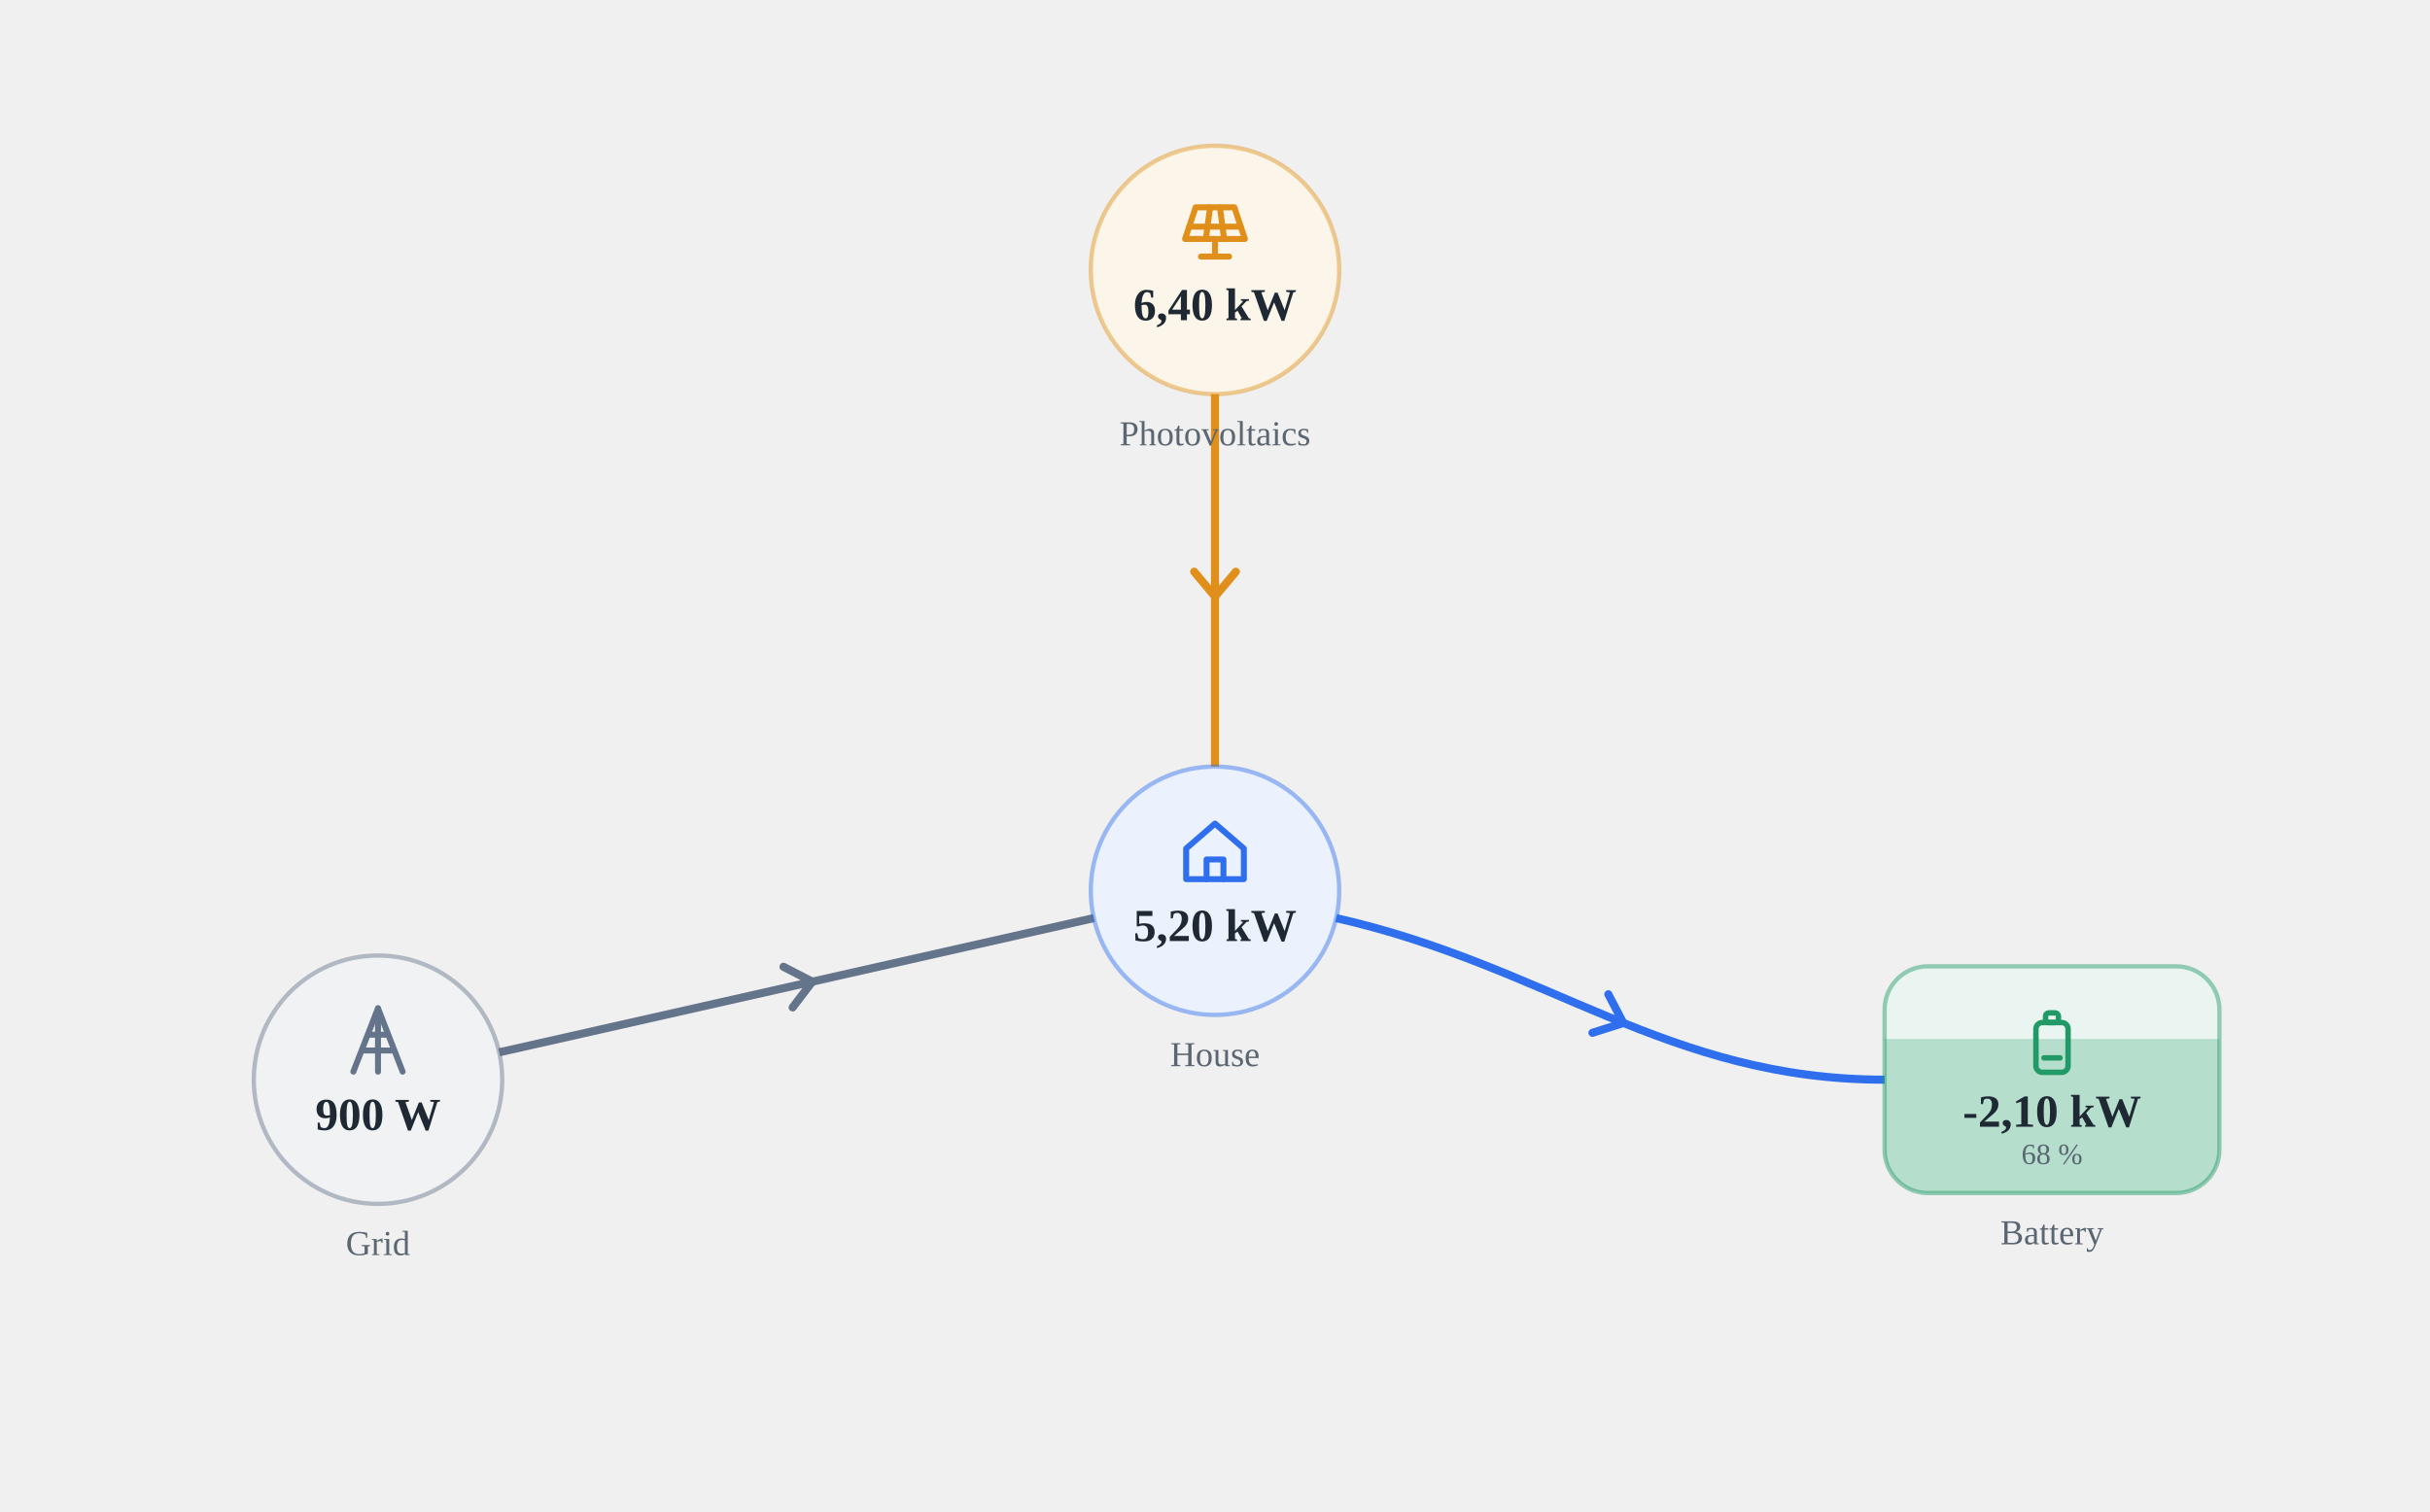
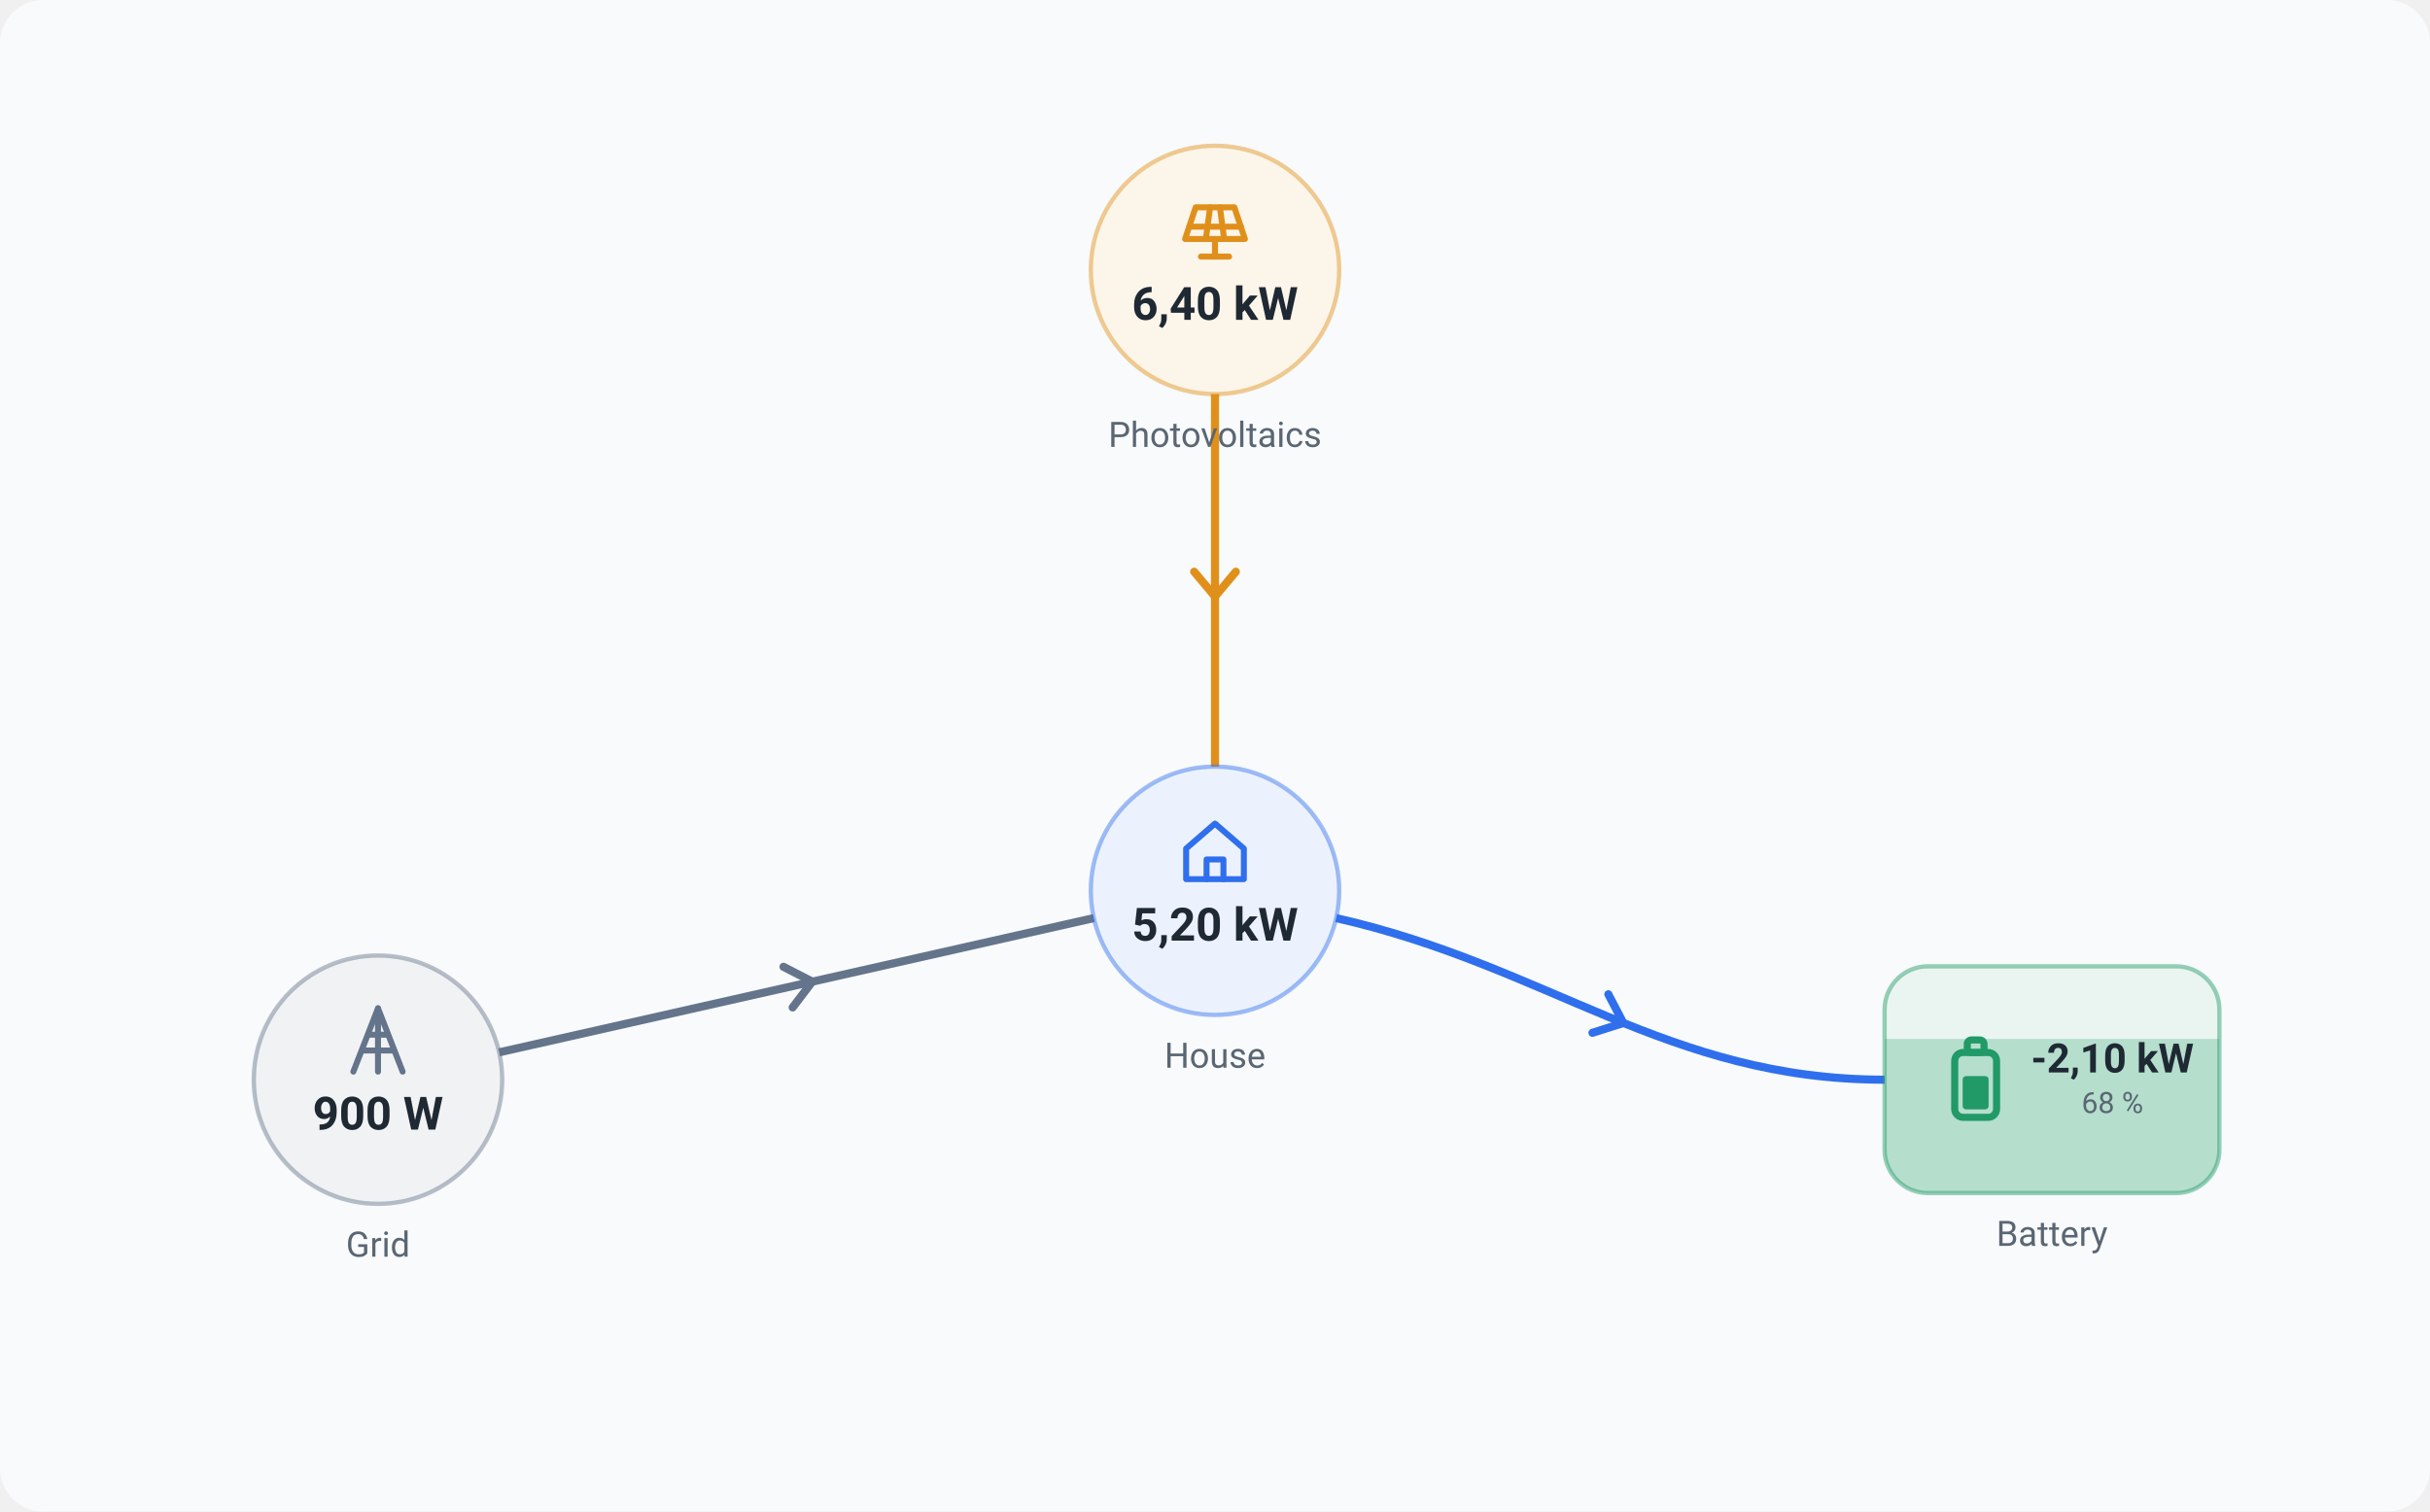
- <svg xmlns="http://www.w3.org/2000/svg" class="ef-root ef-paused" viewBox="0 0 900 560" preserveAspectRatio="xMidYMid meet">
+ <svg xmlns="http://www.w3.org/2000/svg" font-family="system-ui, -apple-system, 'Segoe UI', Roboto, 'Helvetica Neue', Arial, sans-serif" class="ef-root ef-paused" viewBox="0 0 900 560" preserveAspectRatio="xMidYMid meet">
  <style>
.ef-root { display: block; width: 100%; height: 100%; }
.ef-dots {
    animation-name: ef-flow;
    animation-duration: var(--ef-dur, 1s);
    animation-timing-function: linear;
    animation-iteration-count: infinite;
}
.ef-paused .ef-dots { animation-play-state: paused; }
.ef-clickable { cursor: pointer; }
+ .ef-blink { animation: ef-blink 1.2s ease-in-out infinite; }
+ .ef-paused .ef-blink { animation-play-state: paused; }
+ @keyframes ef-blink { 50% { opacity: 0.35; } }
.ef-node-hit { fill: transparent; stroke: none; }
@keyframes ef-flow { to { stroke-dashoffset: var(--ef-shift, -26px); } }
@media (prefers-reduced-motion: reduce) {
    .ef-dots { animation-name: none; }
+     .ef-blink { animation-name: none; }
}
</style>
+   <rect x="0" y="0" width="900" height="560" rx="16" fill="#F8FAFC" />
  <g class="ef-edges">
    <g>
      <path d="M450 146 C450 198.44 450 231.56 450 284" fill="none" stroke="#E0901A" stroke-width="3" stroke-linecap="round" />
      <path d="M442.29 211.81 L450 221 L457.71 211.81" fill="none" stroke="#E0901A" stroke-width="3" stroke-linecap="round" stroke-linejoin="round" />
    </g>
    <g>
      <path d="M184.87 389.87 C268.57 370.97 321.43 359.03 405.13 340.13" fill="none" stroke="#64748B" stroke-width="3" stroke-linecap="round" />
      <path d="M293.58 373.23 L300.85 363.68 L290.19 358.18" fill="none" stroke="#64748B" stroke-width="3" stroke-linecap="round" stroke-linejoin="round" />
    </g>
    <g>
      <path d="M698 400 C617.53 400 573.37 357.86 494.87 340.13" fill="none" stroke="#2F6FED" stroke-width="3" stroke-linecap="round" />
      <path d="M589.8 382.63 L601.24 379 L595.68 368.36" fill="none" stroke="#2F6FED" stroke-width="3" stroke-linecap="round" stroke-linejoin="round" />
    </g>
  </g>
  <g class="ef-nodes">
    <g>
      <ellipse cx="450" cy="100" rx="46" ry="46" fill="#FFFFFF" />
-       <ellipse cx="450" cy="100" rx="46" ry="46" fill="rgba(224, 144, 26, 0.09)" stroke="rgba(224, 144, 26, 0.45)" stroke-width="1.6" />
+       <ellipse cx="450" cy="100" rx="46" ry="46" fill="rgba(224, 144, 26, 0.09)" />
+       <ellipse cx="450" cy="100" rx="46" ry="46" fill="none" stroke="rgba(224, 144, 26, 0.45)" stroke-width="1.6" />
      <g transform="translate(434.36 69.64) scale(1.303333)" fill="none" stroke="#E0901A" stroke-width="1.7" stroke-linecap="round" stroke-linejoin="round">
        <path d="M3.5 14.5 L6.5 5.5 H17.5 L20.5 14.5 Z" />
        <path d="M4.7 11 H19.3" />
        <path d="M10.6 5.5 L9.4 14.5" />
        <path d="M13.4 5.5 L14.6 14.5" />
        <path d="M12 14.5 V19.5" />
        <path d="M8 19.5 H16" />
      </g>
      <text x="450" y="113.8" text-anchor="middle" dominant-baseline="middle" font-size="17" font-weight="700" fill="#1F2933" style="user-select:none">6,40 kW</text>
      <text x="450" y="162" text-anchor="middle" dominant-baseline="middle" font-size="13" fill="#5A6672" style="user-select:none">Photovoltaics</text>
    </g>
    <g>
      <ellipse cx="140" cy="400" rx="46" ry="46" fill="#FFFFFF" />
-       <ellipse cx="140" cy="400" rx="46" ry="46" fill="rgba(100, 116, 139, 0.09)" stroke="rgba(100, 116, 139, 0.45)" stroke-width="1.6" />
+       <ellipse cx="140" cy="400" rx="46" ry="46" fill="rgba(100, 116, 139, 0.09)" />
+       <ellipse cx="140" cy="400" rx="46" ry="46" fill="none" stroke="rgba(100, 116, 139, 0.45)" stroke-width="1.6" />
      <g transform="translate(124.36 369.64) scale(1.303333)" fill="none" stroke="#64748B" stroke-width="1.7" stroke-linecap="round" stroke-linejoin="round">
        <path d="M5 21 L12 3 L19 21" />
        <path d="M12 3 V21" />
        <path d="M7.6 15 H16.4" />
        <path d="M9.3 10.5 H14.7" />
      </g>
      <text x="140" y="413.8" text-anchor="middle" dominant-baseline="middle" font-size="17" font-weight="700" fill="#1F2933" style="user-select:none">900 W</text>
      <text x="140" y="462" text-anchor="middle" dominant-baseline="middle" font-size="13" fill="#5A6672" style="user-select:none">Grid</text>
    </g>
    <g>
      <rect x="698" y="358" width="124" height="84" rx="16" fill="#FFFFFF" />
      <rect x="698" y="358" width="124" height="84" rx="16" fill="rgba(33, 154, 103, 0.09)" />
-       <clipPath id="ef-clip-battery">
+       <clipPath id="ef-clip-_R_rf_">
        <rect x="698" y="358" width="124" height="84" rx="16" />
      </clipPath>
-       <g clip-path="url(#ef-clip-battery)">
+       <g clip-path="url(#ef-clip-_R_rf_)">
        <rect x="698" y="384.88" width="124" height="57.12" fill="rgba(33, 154, 103, 0.26)" />
      </g>
      <rect x="698" y="358" width="124" height="84" rx="16" fill="none" stroke="rgba(33, 154, 103, 0.45)" stroke-width="1.6" />
-       <g transform="translate(745.72 372.28) scale(1.19)" fill="none" stroke="#219A67" stroke-width="1.7" stroke-linecap="round" stroke-linejoin="round">
+       <g transform="translate(713.12 381.4) scale(1.55)" fill="none" stroke="#219A67" stroke-width="1.7" stroke-linecap="round" stroke-linejoin="round">
        <rect x="7" y="5.5" width="10" height="15.5" rx="2" />
        <rect x="10" y="2.5" width="4" height="3" rx="1" />
-         <path d="M9.5 16.5 H14.5" />
+         <rect x="8.9" y="11.144" width="6.2" height="7.956" rx="0.8" fill="#219A67" stroke="none" />
      </g>
-       <text x="760" y="412.6" text-anchor="middle" dominant-baseline="middle" font-size="17" font-weight="700" fill="#1F2933" style="user-select:none">-2,10 kW</text>
-       <text x="760" y="428.75" text-anchor="middle" dominant-baseline="middle" font-size="10.88" fill="#5A6672" style="user-select:none">68 %</text>
+       <text x="782.38" y="393.2" text-anchor="middle" dominant-baseline="middle" font-size="15.016" font-weight="700" fill="#1F2933" style="user-select:none">-2,10 kW</text>
+       <text x="782.38" y="409.35" text-anchor="middle" dominant-baseline="middle" font-size="10.88" fill="#5A6672" style="user-select:none">68 %</text>
      <text x="760" y="458" text-anchor="middle" dominant-baseline="middle" font-size="13" fill="#5A6672" style="user-select:none">Battery</text>
    </g>
    <g>
      <ellipse cx="450" cy="330" rx="46" ry="46" fill="#FFFFFF" />
-       <ellipse cx="450" cy="330" rx="46" ry="46" fill="rgba(47, 111, 237, 0.09)" stroke="rgba(47, 111, 237, 0.45)" stroke-width="1.6" />
+       <ellipse cx="450" cy="330" rx="46" ry="46" fill="rgba(47, 111, 237, 0.09)" />
+       <ellipse cx="450" cy="330" rx="46" ry="46" fill="none" stroke="rgba(47, 111, 237, 0.45)" stroke-width="1.6" />
      <g transform="translate(434.36 299.64) scale(1.303333)" fill="none" stroke="#2F6FED" stroke-width="1.7" stroke-linecap="round" stroke-linejoin="round">
        <path d="M3.8 11.3 L12 4.2 L20.2 11.3 V20 H3.8 Z" />
        <path d="M9.6 20 V14.4 H14.4 V20" />
      </g>
      <text x="450" y="343.8" text-anchor="middle" dominant-baseline="middle" font-size="17" font-weight="700" fill="#1F2933" style="user-select:none">5,20 kW</text>
      <text x="450" y="392" text-anchor="middle" dominant-baseline="middle" font-size="13" fill="#5A6672" style="user-select:none">House</text>
    </g>
  </g>
  <g class="ef-edge-labels" />
</svg>
